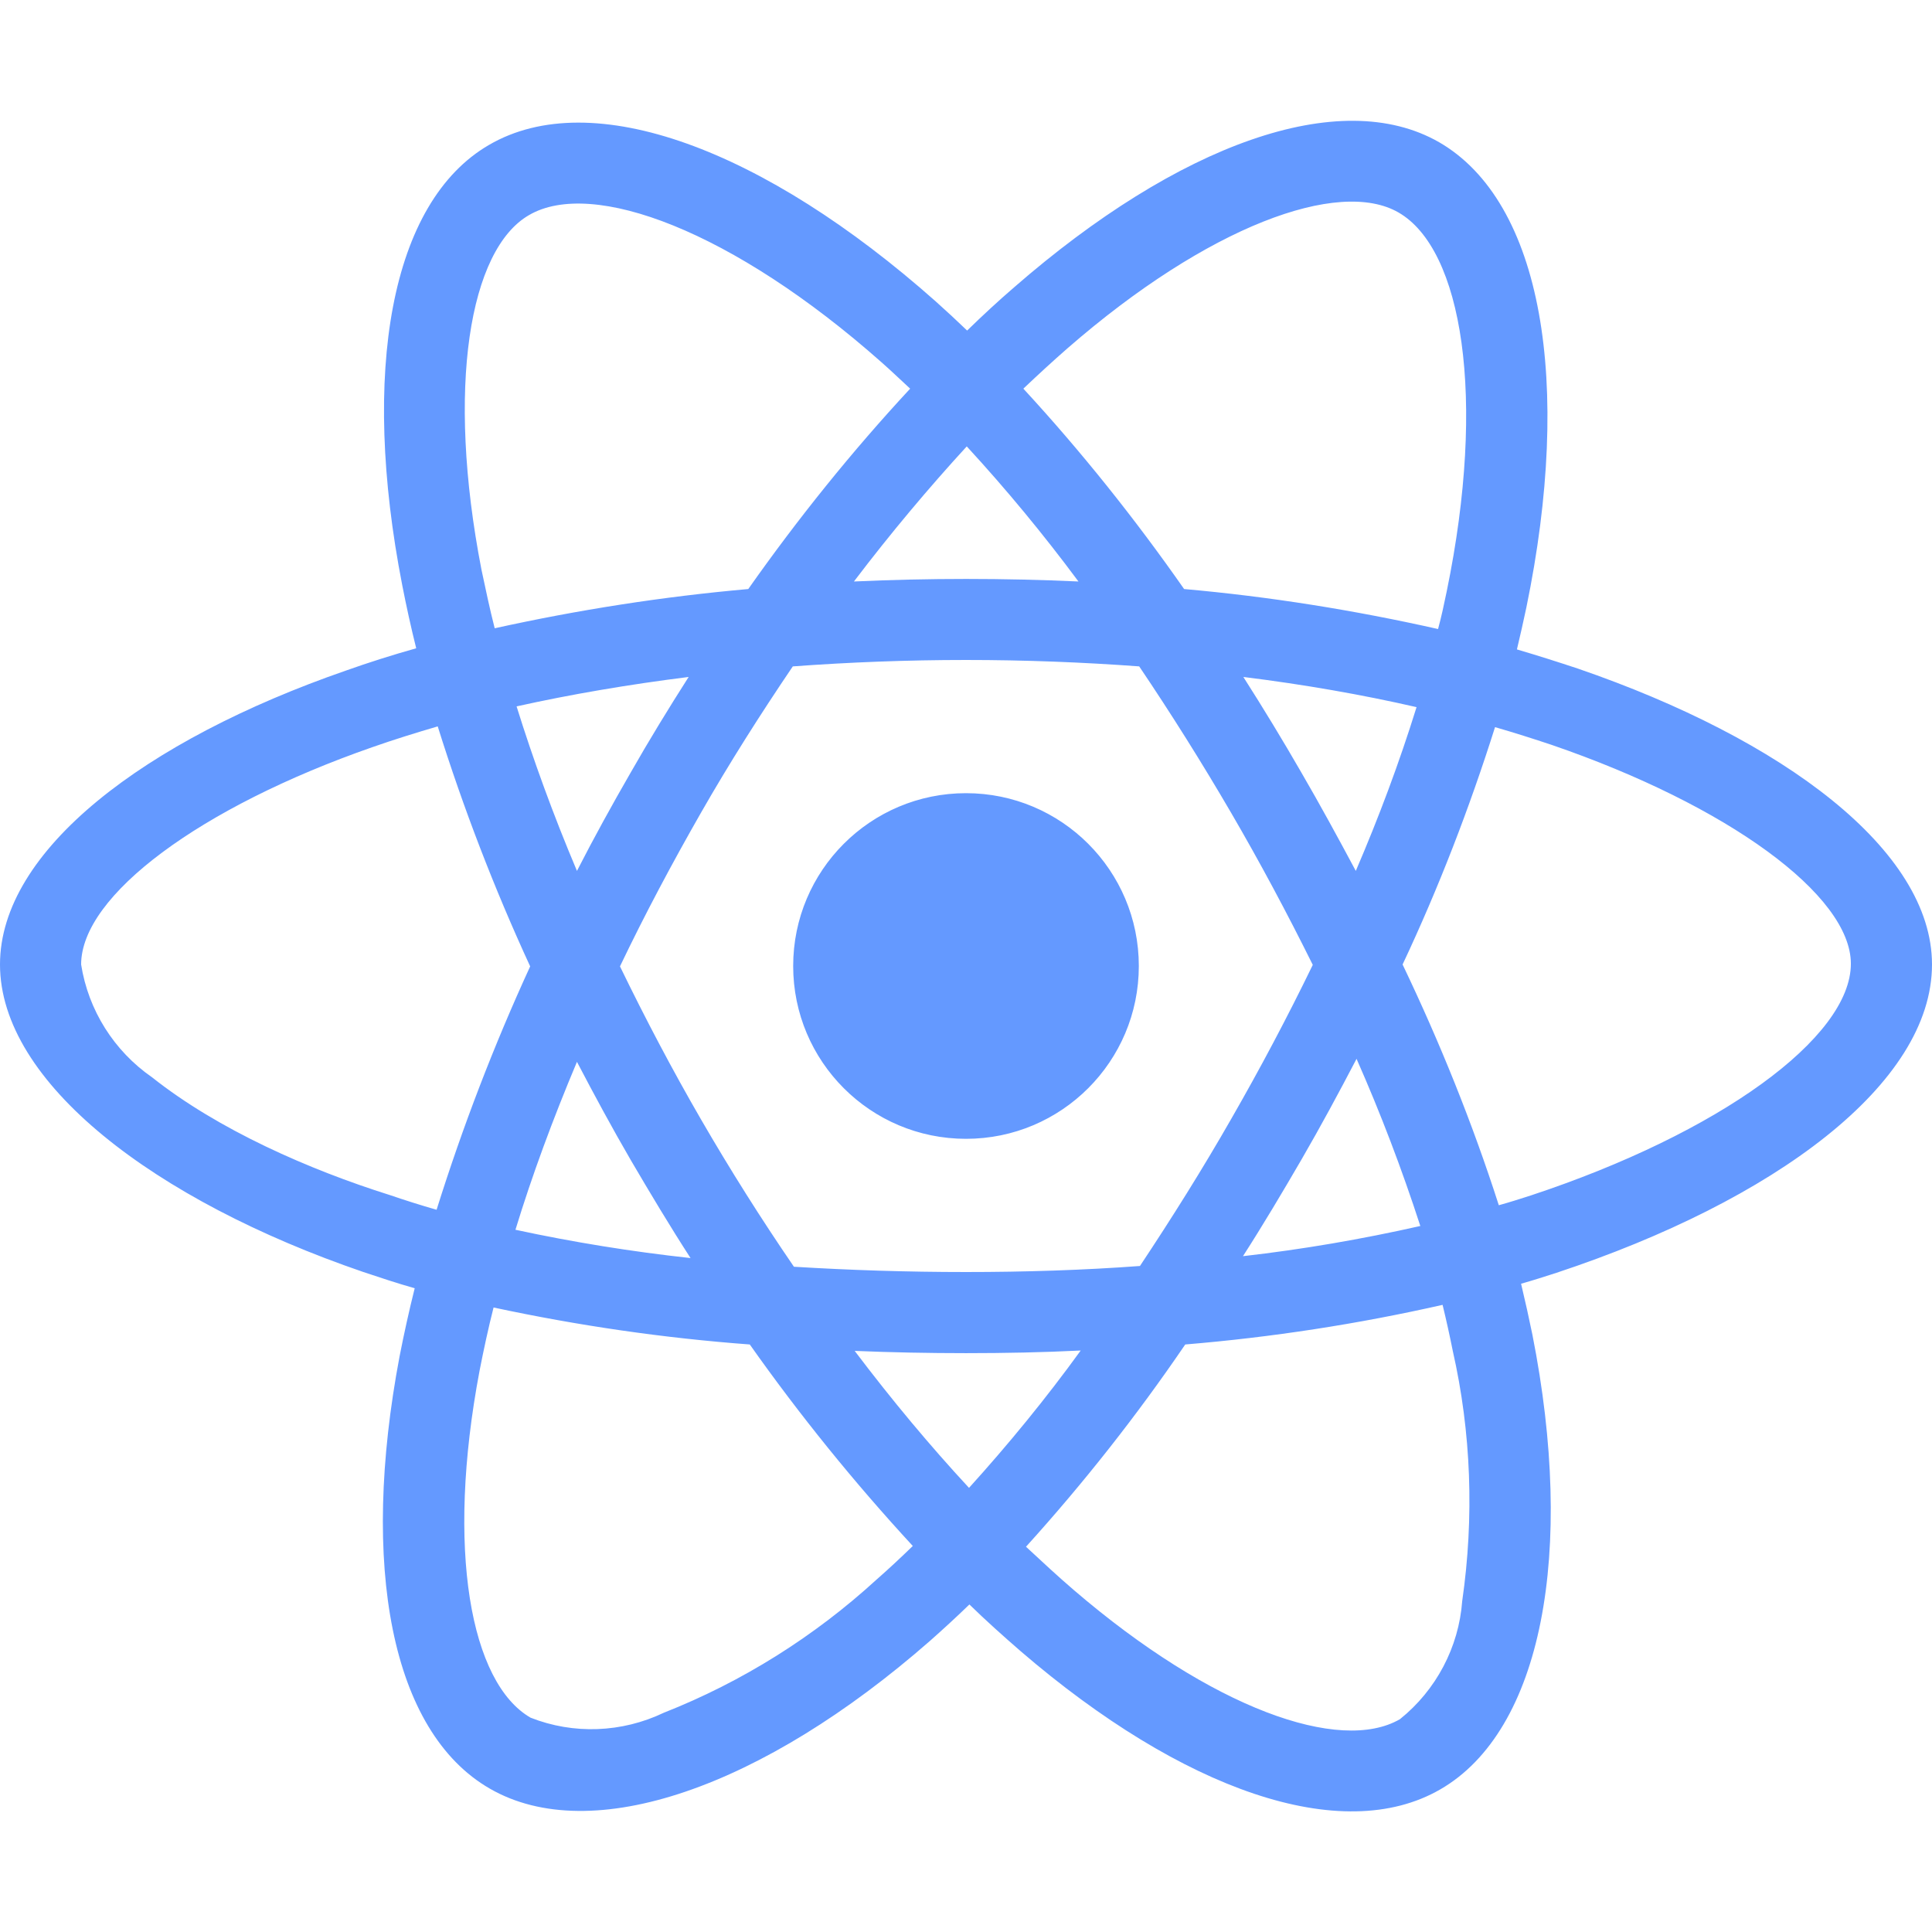
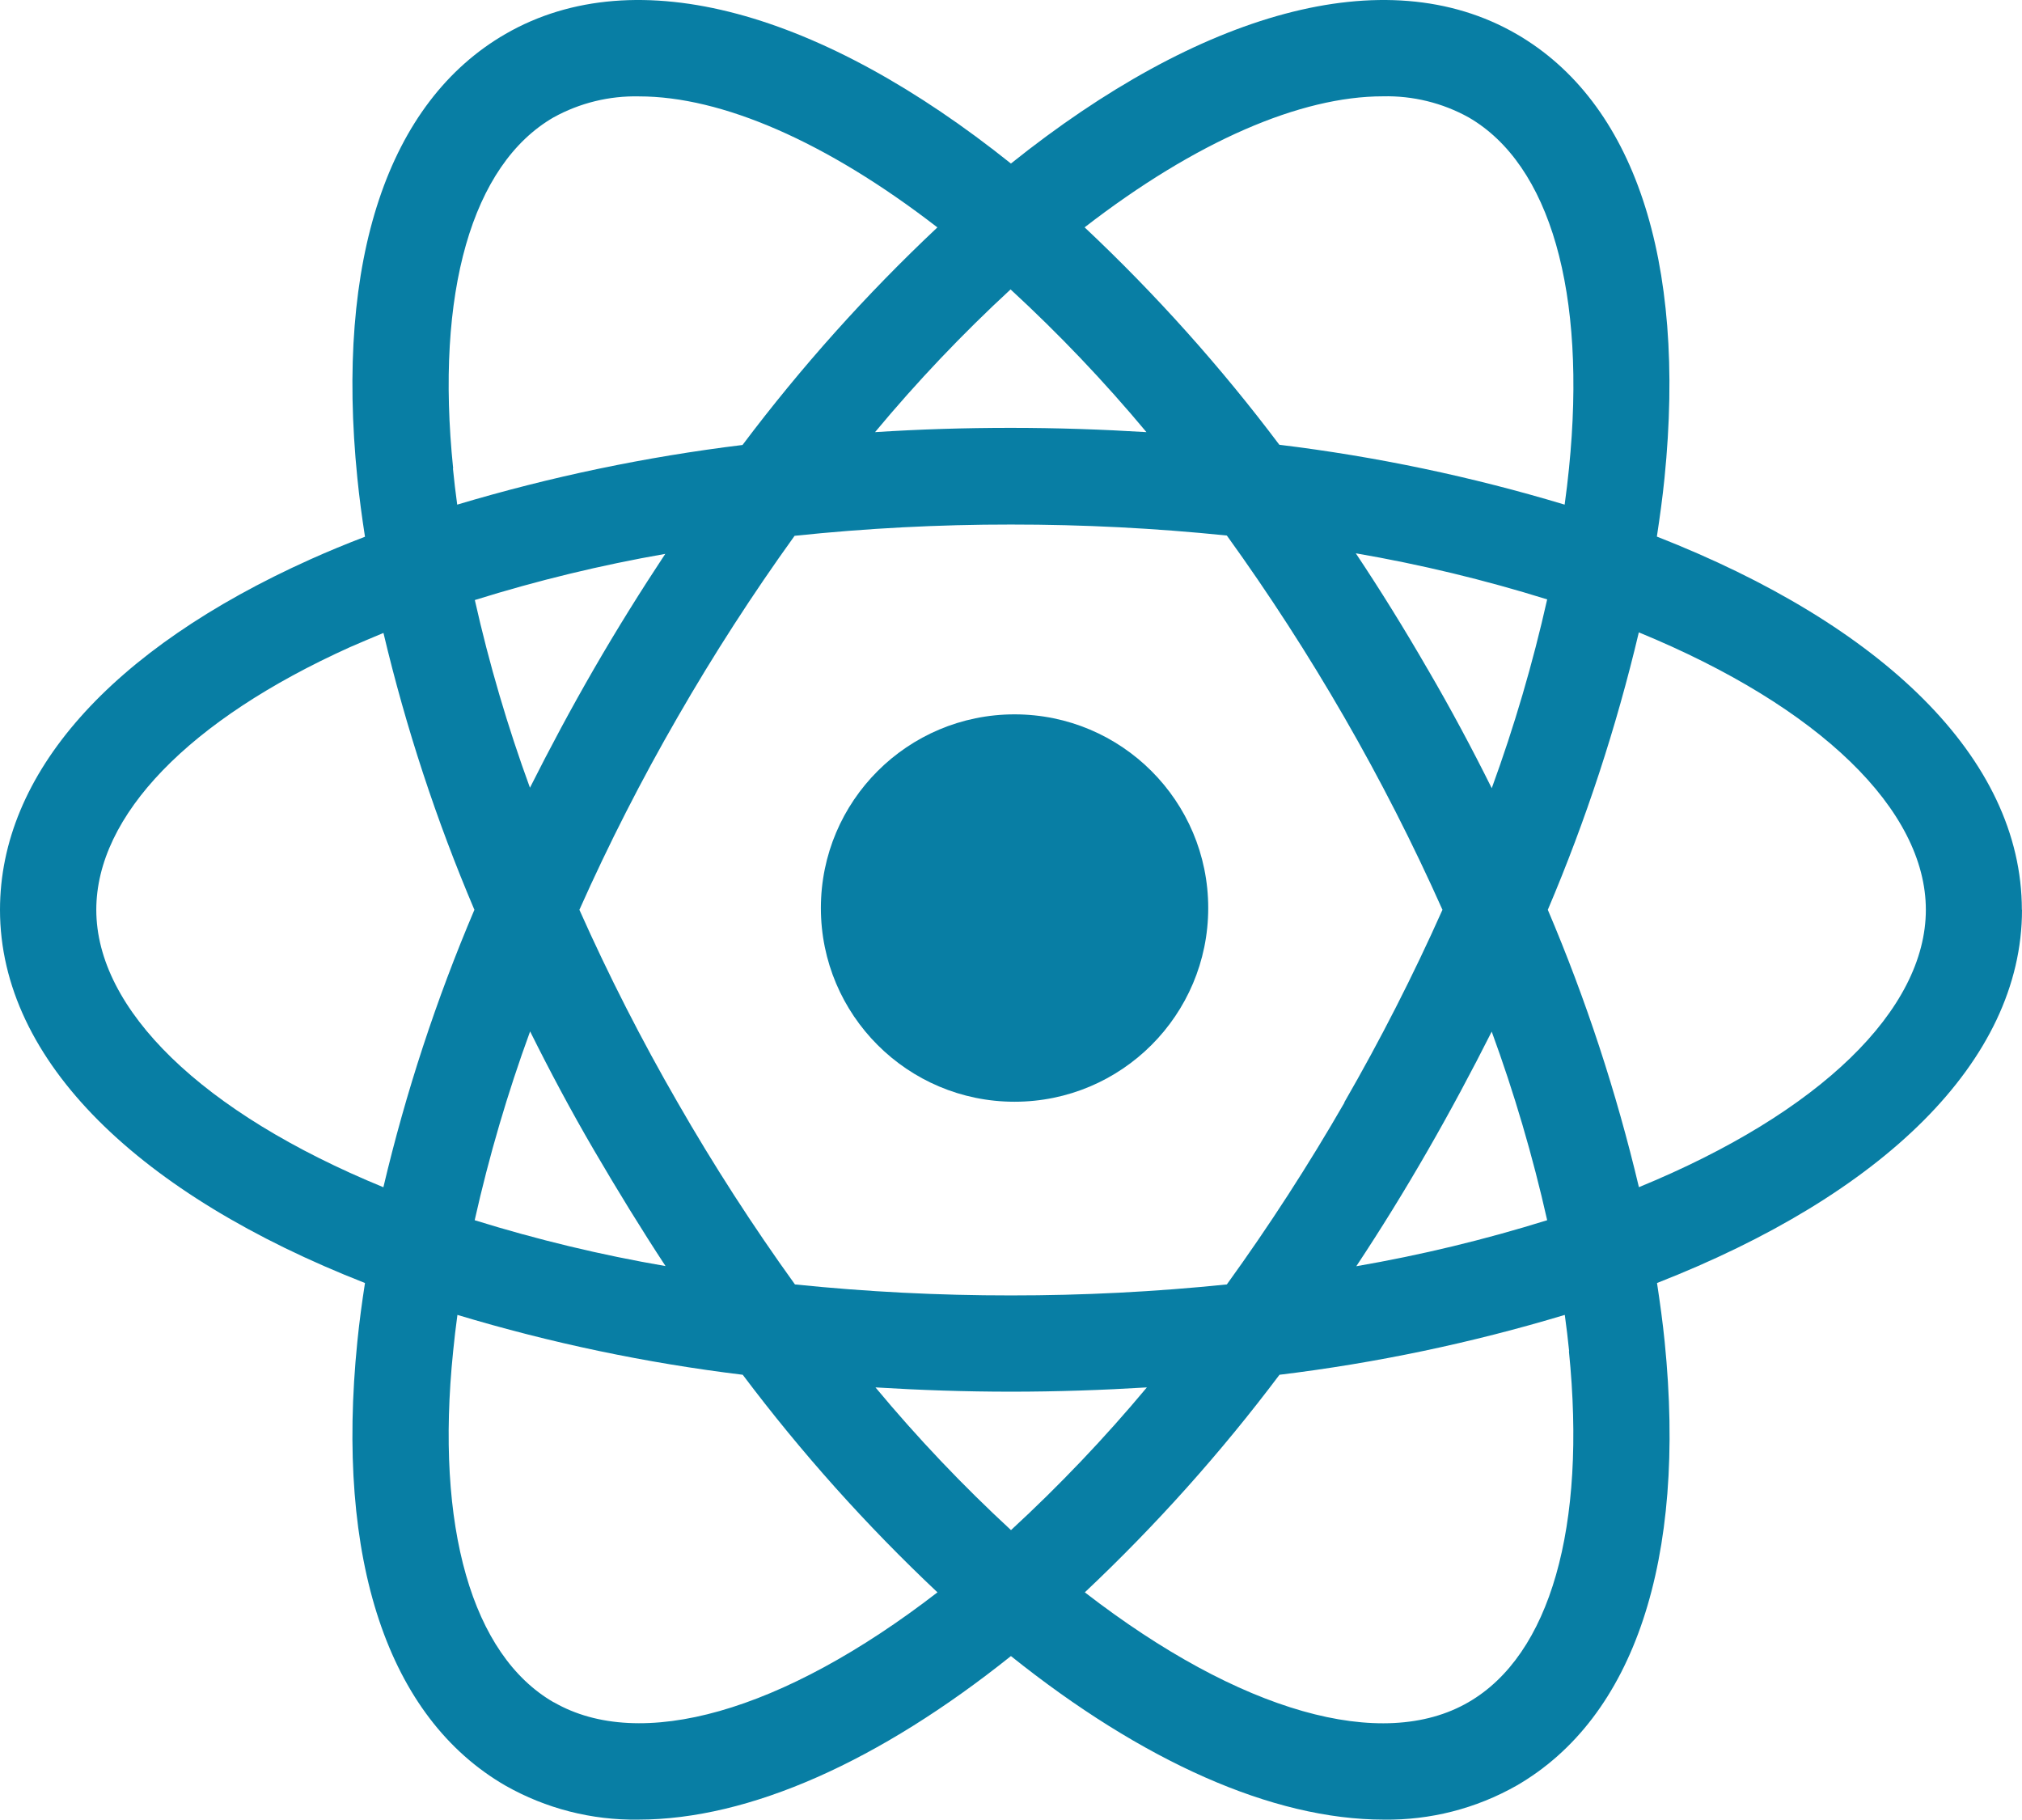
- <svg xmlns="http://www.w3.org/2000/svg" viewBox="0 0 512 512">
-   <path fill="#6499ff" d="M418.2 177.2c-5.4-1.8-10.8-3.5-16.2-5.1 .9-3.7 1.7-7.4 2.5-11.1 12.3-59.6 4.2-107.5-23.1-123.3-26.3-15.1-69.2 .6-112.6 38.4-4.3 3.7-8.5 7.6-12.5 11.5-2.7-2.6-5.5-5.2-8.3-7.7-45.5-40.4-91.1-57.4-118.4-41.5-26.2 15.2-34 60.3-23 116.7 1.1 5.6 2.3 11.1 3.7 16.7-6.4 1.8-12.7 3.8-18.6 5.9C38.3 196.2 0 225.4 0 255.6c0 31.2 40.8 62.5 96.3 81.5 4.5 1.5 9 3 13.6 4.3-1.5 6-2.8 11.9-4 18-10.5 55.5-2.3 99.5 23.9 114.6 27 15.6 72.4-.4 116.6-39.1 3.5-3.1 7-6.3 10.5-9.7 4.4 4.3 9 8.4 13.6 12.4 42.8 36.8 85.1 51.7 111.2 36.6 27-15.6 35.8-62.9 24.4-120.5-.9-4.4-1.9-8.9-3-13.5 3.2-.9 6.3-1.9 9.4-2.9 57.7-19.1 99.5-50 99.5-81.7 0-30.3-39.4-59.7-93.8-78.4zM282.9 92.3c37.2-32.4 71.9-45.1 87.7-36 16.9 9.7 23.4 48.9 12.8 100.4-.7 3.4-1.4 6.7-2.3 10-22.2-5-44.7-8.6-67.3-10.6-13-18.6-27.2-36.4-42.6-53.1 3.9-3.7 7.7-7.2 11.7-10.7zM167.2 307.5c5.1 8.7 10.3 17.4 15.8 25.9-15.6-1.7-31.1-4.2-46.4-7.5 4.4-14.4 9.9-29.3 16.3-44.5 4.6 8.8 9.3 17.5 14.3 26.1zm-30.3-120.3c14.4-3.2 29.7-5.8 45.6-7.8-5.3 8.3-10.5 16.8-15.4 25.4-4.9 8.5-9.7 17.2-14.2 26-6.3-14.9-11.6-29.5-16-43.6zm27.4 68.9c6.6-13.8 13.8-27.3 21.4-40.6s15.8-26.2 24.4-38.9c15-1.1 30.3-1.7 45.9-1.7s31 .6 45.9 1.7c8.5 12.6 16.6 25.5 24.3 38.7s14.9 26.7 21.7 40.4c-6.7 13.8-13.9 27.4-21.6 40.8-7.6 13.3-15.7 26.2-24.2 39-14.9 1.1-30.4 1.6-46.1 1.6s-30.9-.5-45.6-1.4c-8.7-12.7-16.9-25.7-24.6-39s-14.8-26.8-21.5-40.6zm180.6 51.2c5.1-8.8 9.9-17.7 14.6-26.7 6.4 14.5 12 29.2 16.9 44.3-15.5 3.5-31.2 6.2-47 8 5.4-8.4 10.5-17 15.5-25.6zm14.4-76.5c-4.7-8.8-9.5-17.6-14.5-26.2-4.9-8.5-10-16.9-15.3-25.2 16.1 2 31.5 4.7 45.9 8-4.6 14.8-10 29.2-16.1 43.4zM256.2 118.3c10.5 11.4 20.4 23.4 29.6 35.8-19.8-.9-39.7-.9-59.5 0 9.8-12.9 19.9-24.9 29.9-35.8zM140.2 57c16.8-9.8 54.1 4.2 93.4 39 2.5 2.2 5 4.6 7.6 7-15.5 16.7-29.8 34.5-42.9 53.1-22.6 2-45 5.5-67.2 10.4-1.3-5.1-2.4-10.3-3.5-15.5-9.4-48.4-3.2-84.9 12.6-94zm-24.5 263.6c-4.2-1.2-8.3-2.5-12.4-3.9-21.3-6.7-45.5-17.3-63-31.2-10.1-7-16.9-17.8-18.8-29.9 0-18.3 31.6-41.7 77.2-57.6 5.7-2 11.5-3.8 17.3-5.5 6.8 21.7 15 43 24.5 63.6-9.6 20.9-17.9 42.5-24.8 64.5zm116.6 98c-16.5 15.1-35.6 27.1-56.4 35.3-11.1 5.3-23.9 5.8-35.3 1.3-15.9-9.2-22.5-44.5-13.5-92 1.1-5.6 2.3-11.2 3.7-16.7 22.4 4.8 45 8.1 67.9 9.8 13.2 18.7 27.7 36.6 43.2 53.4-3.2 3.1-6.4 6.1-9.6 8.9zm24.5-24.3c-10.2-11-20.4-23.2-30.3-36.3 9.6 .4 19.5 .6 29.5 .6 10.3 0 20.4-.2 30.4-.7-9.2 12.7-19.1 24.8-29.6 36.4zm130.7 30c-.9 12.2-6.9 23.6-16.5 31.3-15.9 9.2-49.8-2.8-86.4-34.2-4.2-3.6-8.4-7.5-12.7-11.5 15.3-16.9 29.4-34.8 42.2-53.6 22.9-1.9 45.7-5.4 68.2-10.5 1 4.1 1.9 8.2 2.7 12.2 4.9 21.6 5.7 44.1 2.5 66.3zm18.2-107.5c-2.8 .9-5.6 1.8-8.5 2.6-7-21.8-15.6-43.1-25.5-63.8 9.6-20.4 17.7-41.4 24.5-62.9 5.2 1.5 10.2 3.1 15 4.7 46.6 16 79.3 39.8 79.3 58 0 19.6-34.9 44.9-84.8 61.4zm-149.7-15c25.3 0 45.8-20.5 45.8-45.8s-20.5-45.8-45.8-45.8c-25.3 0-45.8 20.5-45.8 45.8s20.5 45.8 45.8 45.8z" />
+ <svg xmlns="http://www.w3.org/2000/svg" width="569px" height="512px" viewBox="0 0 569 512" version="1.1">
+   <g fill="none" fill-rule="evenodd">
+     <g fill="#087EA4" fill-rule="nonzero">
+       <path d="M285.5,201 C255.4,201 231,225.4 231,255.5 C231,285.6 255.4,310 285.5,310 C315.6,310 340,285.6 340,255.5 C340,225.4 315.6,201 285.5,201" id="react_light__Path" />
+       <path d="M568.96,255.994 C568.96,213.208 529.338,175.681 466.252,150.985 C467.095,145.424 467.857,139.922 468.399,134.521 C474.622,73.042 459.809,28.669 426.71,9.554 C389.677,-11.829 337.37,3.691 284.48,46.016 C231.59,3.691 179.283,-11.829 142.25,9.554 C109.151,28.669 94.338,73.042 100.561,134.521 C101.102,139.922 101.845,145.444 102.708,151.025 C97.449,153.033 92.291,155.161 87.333,157.39 C31.011,182.709 0,217.765 0,255.994 C0,298.781 39.622,336.307 102.708,361.004 C101.845,366.565 101.102,372.067 100.561,377.468 C94.338,438.947 109.151,483.32 142.25,502.435 C153.63,508.888 166.524,512.187 179.604,511.992 C210.956,511.992 247.568,495.488 284.48,465.973 C321.372,495.488 358.004,511.992 389.396,511.992 C402.475,512.184 415.369,508.885 426.75,502.435 C459.849,483.32 474.662,438.947 468.439,377.468 C467.898,372.067 467.135,366.565 466.292,361.004 C529.378,336.347 569,298.761 569,255.994 M389.155,27.103 C397.565,26.9 405.878,28.937 413.242,33.006 C436.224,46.277 446.541,82.278 441.523,131.77 C441.182,135.143 440.78,138.557 440.299,141.99 C414.067,134.088 387.206,128.452 360.011,125.145 C343.525,103.224 325.193,82.756 305.214,63.966 C336.587,39.712 366.032,27.103 389.135,27.103 M378.356,310.206 C368.205,327.831 357.151,344.92 345.238,361.405 C325.045,363.48 304.759,364.512 284.46,364.497 C264.168,364.511 243.888,363.479 223.702,361.405 C211.821,344.919 200.8,327.83 190.684,310.206 C180.533,292.629 171.307,274.534 163.045,255.994 C171.307,237.455 180.533,219.359 190.684,201.783 C200.784,184.229 211.771,167.201 223.602,150.764 C243.825,148.638 264.146,147.579 284.48,147.592 C304.772,147.58 325.052,148.612 345.238,150.684 C357.109,167.146 368.136,184.201 378.276,201.783 C388.419,219.364 397.645,237.458 405.915,255.994 C397.645,274.53 388.419,292.625 378.276,310.206 M419.725,290.127 C426.095,307.504 431.325,325.277 435.381,343.335 C417.78,348.824 399.837,353.15 381.668,356.285 C388.573,345.871 395.264,335.036 401.74,323.778 C408.143,312.655 414.145,301.431 419.805,290.208 M246.363,390.378 C258.848,391.141 271.594,391.583 284.5,391.583 C297.406,391.583 310.232,391.141 322.737,390.378 C310.881,404.583 298.108,417.998 284.5,430.534 C270.922,418 258.182,404.585 246.363,390.378 Z M187.312,356.245 C169.137,353.124 151.188,348.811 133.579,343.335 C137.619,325.306 142.828,307.559 149.175,290.208 C154.755,301.431 160.736,312.655 167.24,323.778 C173.743,334.902 180.467,345.865 187.312,356.285 M149.175,221.761 C142.851,204.474 137.655,186.795 133.619,168.835 C151.184,163.352 169.086,159.013 187.211,155.844 C180.347,166.225 173.622,176.987 167.139,188.21 C160.656,199.434 154.735,210.517 149.074,221.761 M322.617,121.591 C310.132,120.828 297.386,120.386 284.38,120.386 C271.48,120.386 258.768,120.788 246.243,121.591 C258.061,107.384 270.801,93.969 284.38,81.434 C297.992,93.966 310.766,107.38 322.617,121.591 Z M401.7,188.21 C395.197,176.94 388.473,166.097 381.528,155.684 C399.744,158.819 417.734,163.152 435.381,168.654 C431.332,186.681 426.122,204.427 419.785,221.781 C414.205,210.557 408.204,199.334 401.72,188.23 M127.517,131.79 C122.439,82.318 132.816,46.297 155.779,33.026 C163.145,28.963 171.456,26.926 179.865,27.123 C202.968,27.123 232.413,39.732 263.786,63.986 C243.794,82.79 225.448,103.271 208.949,125.205 C181.762,128.528 154.904,134.143 128.661,141.99 C128.2,138.557 127.778,135.164 127.457,131.79 M98.453,182.106 C101.544,180.768 104.695,179.429 107.907,178.091 C114.221,204.736 122.782,230.797 133.499,255.994 C122.762,281.241 114.193,307.357 107.887,334.059 C56.743,313.077 27.097,284.004 27.097,255.994 C27.097,229.451 53.191,202.526 98.453,182.106 Z M155.779,478.963 C132.816,465.691 122.439,429.671 127.517,380.198 C127.838,376.825 128.26,373.432 128.721,369.978 C154.954,377.879 181.815,383.514 209.009,386.824 C225.5,408.753 243.832,429.233 263.806,448.043 C220.069,481.834 180.106,492.978 155.839,478.963 M441.503,380.198 C446.521,429.691 436.204,465.691 413.221,478.963 C388.975,493.018 348.991,481.834 305.274,448.043 C325.241,429.233 343.567,408.752 360.051,386.824 C387.246,383.517 414.107,377.881 440.339,369.978 C440.82,373.432 441.222,376.825 441.563,380.198 M461.193,334.018 C454.869,307.333 446.294,281.231 435.562,255.994 C446.29,230.744 454.858,204.629 461.173,177.93 C512.216,198.912 541.943,227.985 541.943,255.994 C541.943,284.004 512.297,313.077 461.153,334.059" id="react_light__Shape" />
+     </g>
+   </g>
</svg>
